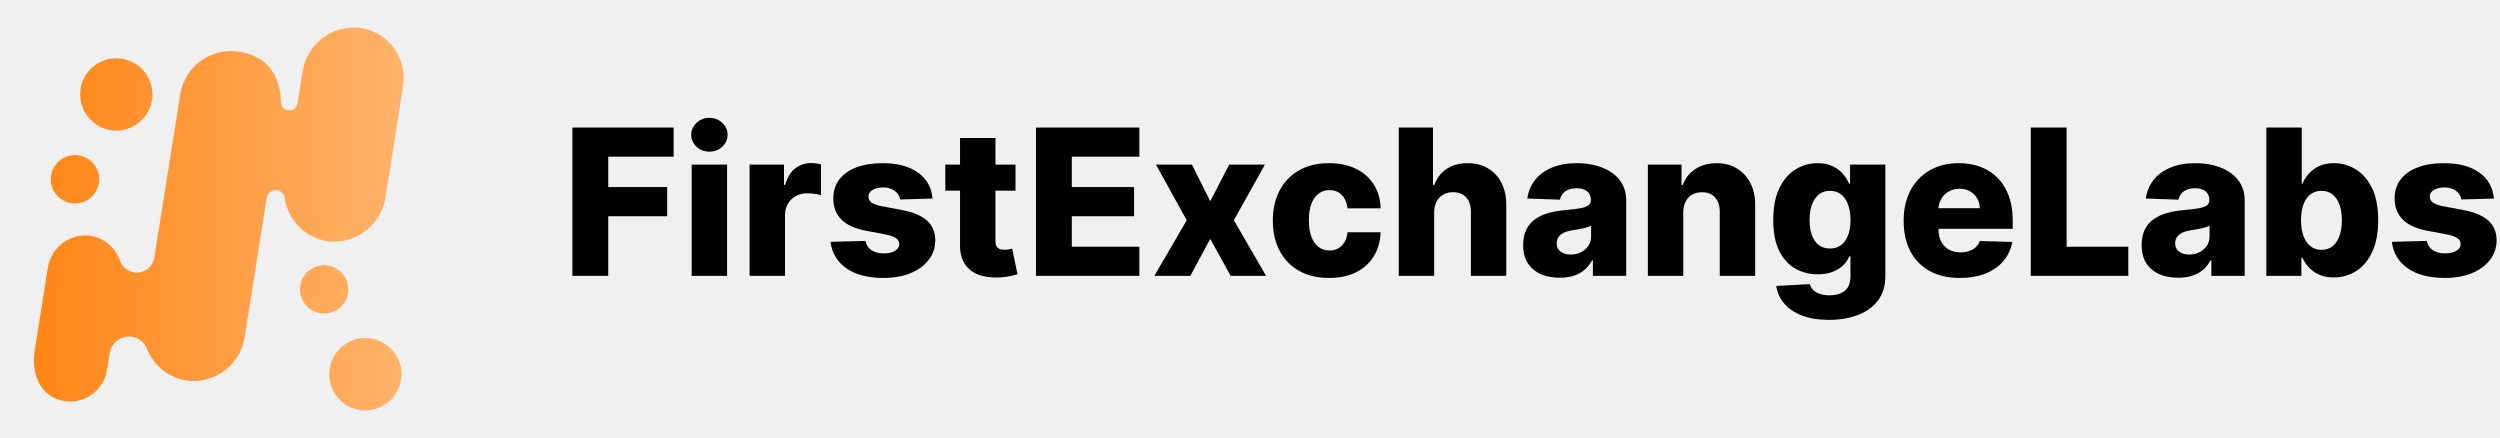
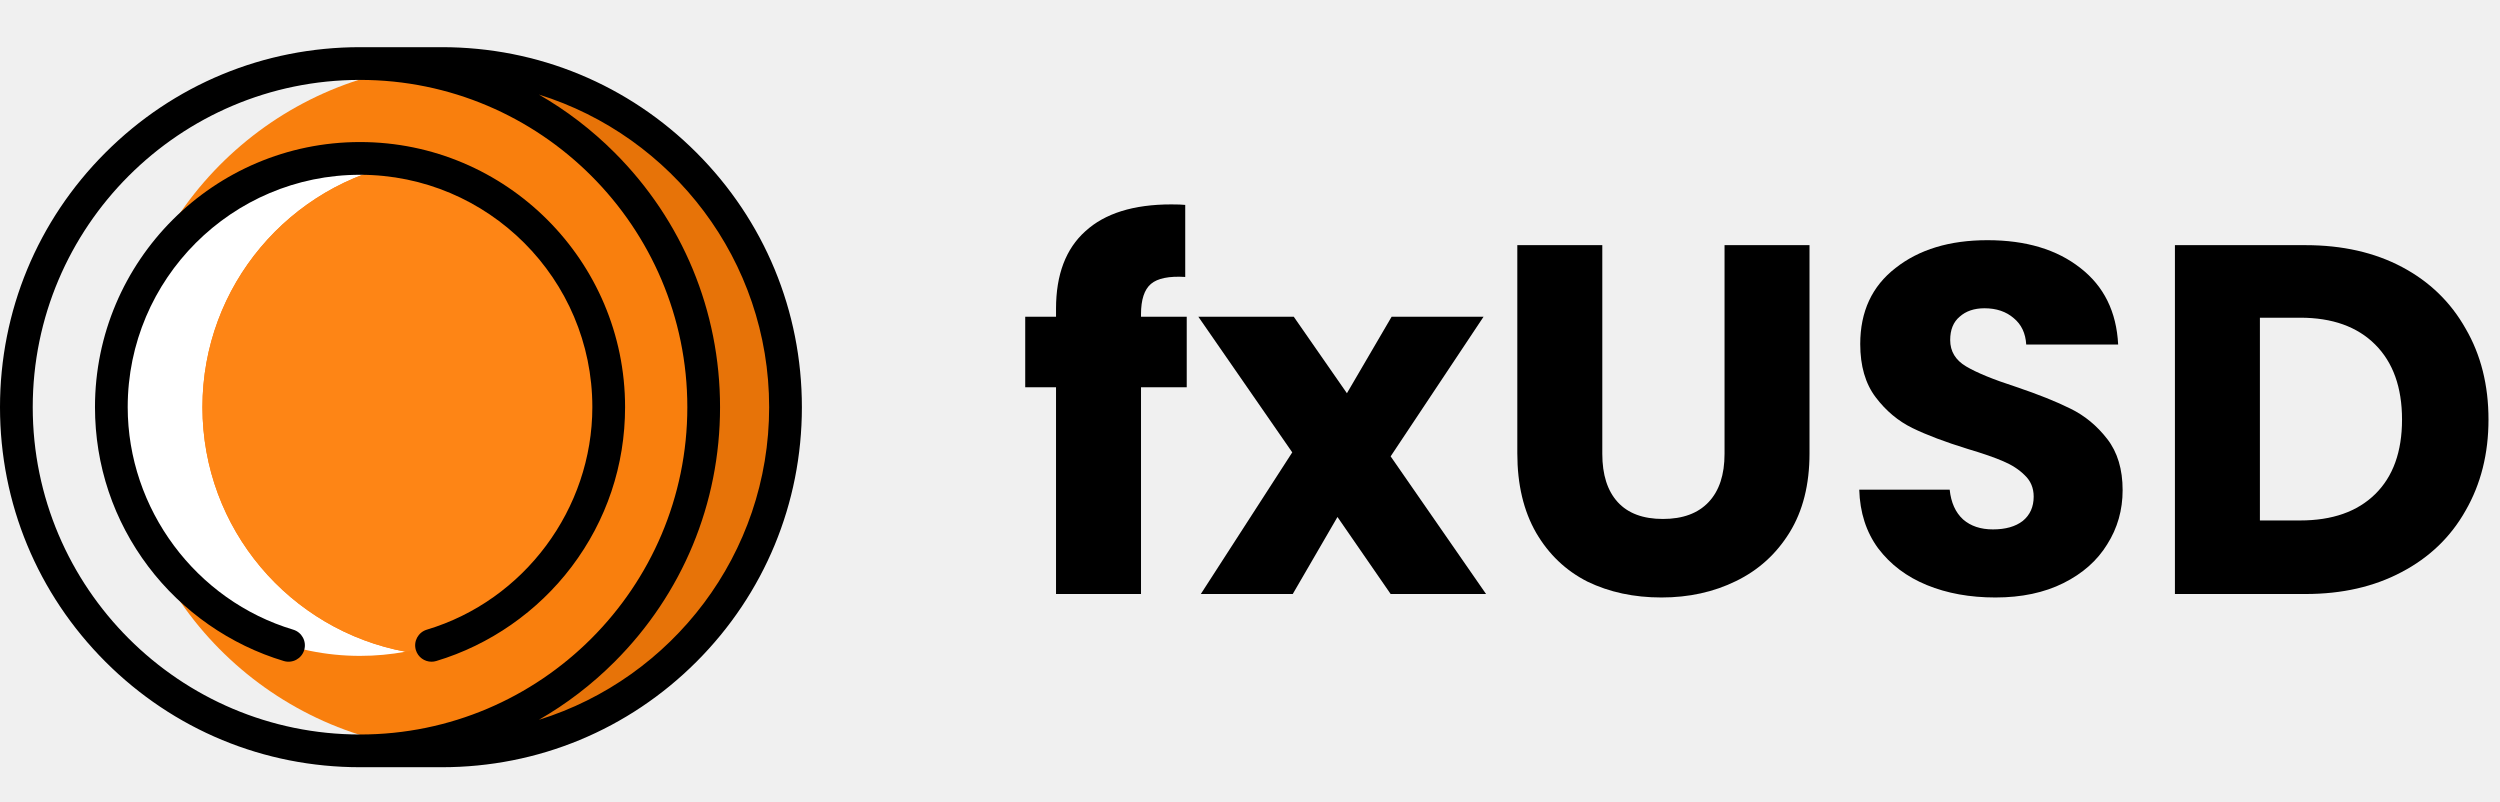
- <svg xmlns="http://www.w3.org/2000/svg" width="297" height="52" viewBox="0 0 297 52" fill="none">
-   <path d="M47.889 10.229L45.801 23.424C45.564 24.987 44.741 26.401 43.498 27.378C42.256 28.354 40.688 28.82 39.114 28.681C37.788 28.526 36.551 27.937 35.596 27.005C34.641 26.073 34.021 24.851 33.833 23.53C33.801 23.299 33.697 23.083 33.535 22.915C33.373 22.747 33.161 22.635 32.931 22.596C32.645 22.553 32.353 22.623 32.118 22.791C32.002 22.873 31.904 22.979 31.831 23.1C31.756 23.222 31.708 23.357 31.688 23.498L29.079 39.967C28.859 41.511 28.062 42.915 26.848 43.895C25.635 44.875 24.095 45.358 22.539 45.248C21.416 45.148 20.344 44.735 19.445 44.056C18.545 43.376 17.855 42.458 17.453 41.405C17.259 40.94 16.919 40.551 16.484 40.297C16.049 40.043 15.543 39.938 15.043 39.998C14.543 40.058 14.076 40.279 13.713 40.628C13.35 40.978 13.111 41.436 13.033 41.933L12.707 43.964C12.543 45.005 12.012 45.953 11.211 46.637C10.409 47.321 9.39 47.696 8.336 47.694C7.96 47.693 7.586 47.644 7.223 47.548C4.867 46.946 3.656 44.582 4.144 41.543L5.679 31.834C5.844 30.738 6.403 29.741 7.251 29.029C8.1 28.317 9.179 27.939 10.286 27.966C11.155 28.01 11.992 28.309 12.692 28.827C13.391 29.344 13.923 30.057 14.219 30.875C14.339 31.252 14.56 31.59 14.857 31.85C15.155 32.111 15.519 32.285 15.909 32.354C16.184 32.4 16.466 32.39 16.738 32.326C17.01 32.262 17.266 32.145 17.492 31.981C17.719 31.817 17.91 31.609 18.055 31.371C18.2 31.132 18.296 30.867 18.338 30.591L21.426 11.139C21.703 9.543 22.601 8.121 23.925 7.186C25.248 6.251 26.889 5.878 28.486 6.151C31.558 6.638 33.329 8.816 33.361 12.123C33.363 12.306 33.416 12.485 33.513 12.64C33.609 12.795 33.747 12.921 33.911 13.003C34.075 13.085 34.258 13.121 34.44 13.106C34.623 13.091 34.797 13.027 34.946 12.919C35.052 12.843 35.143 12.746 35.211 12.634C35.279 12.523 35.325 12.398 35.344 12.269L35.937 8.556C36.167 6.978 36.998 5.55 38.257 4.571C39.515 3.591 41.103 3.135 42.689 3.299C43.491 3.4 44.264 3.661 44.964 4.067C45.663 4.473 46.273 5.015 46.758 5.662C47.243 6.308 47.593 7.046 47.788 7.831C47.982 8.615 48.016 9.431 47.889 10.229ZM43.412 40.162C42.562 40.161 41.731 40.412 41.025 40.884C40.318 41.355 39.767 42.026 39.441 42.811C39.116 43.596 39.031 44.459 39.196 45.293C39.362 46.126 39.771 46.892 40.371 47.492C40.972 48.093 41.738 48.502 42.571 48.668C43.404 48.833 44.268 48.748 45.053 48.422C45.838 48.097 46.508 47.546 46.98 46.839C47.451 46.132 47.703 45.302 47.702 44.452C47.7 43.315 47.247 42.225 46.443 41.421C45.639 40.617 44.549 40.164 43.412 40.162ZM41.381 34.377C41.381 33.809 41.214 33.253 40.899 32.781C40.584 32.308 40.136 31.939 39.611 31.721C39.087 31.503 38.509 31.445 37.952 31.555C37.395 31.665 36.883 31.938 36.48 32.339C36.078 32.74 35.804 33.252 35.692 33.809C35.581 34.365 35.637 34.943 35.853 35.468C36.07 35.993 36.438 36.443 36.909 36.759C37.381 37.075 37.936 37.244 38.504 37.245C39.265 37.244 39.995 36.941 40.534 36.404C41.072 35.867 41.377 35.138 41.381 34.377ZM13.812 15.511C14.662 15.511 15.492 15.26 16.199 14.789C16.905 14.318 17.456 13.648 17.782 12.864C18.108 12.079 18.194 11.216 18.029 10.383C17.864 9.55 17.456 8.784 16.856 8.183C16.256 7.582 15.491 7.172 14.658 7.006C13.825 6.839 12.962 6.924 12.177 7.248C11.392 7.572 10.721 8.122 10.248 8.828C9.776 9.533 9.523 10.363 9.523 11.213C9.523 12.351 9.975 13.443 10.779 14.248C11.583 15.054 12.674 15.508 13.812 15.511ZM8.913 24.172C9.482 24.172 10.038 24.003 10.511 23.687C10.984 23.371 11.353 22.922 11.57 22.396C11.788 21.871 11.845 21.293 11.734 20.735C11.623 20.177 11.349 19.664 10.947 19.262C10.545 18.86 10.032 18.586 9.474 18.475C8.916 18.364 8.338 18.421 7.812 18.638C7.287 18.856 6.838 19.225 6.522 19.698C6.206 20.171 6.037 20.727 6.037 21.296C6.037 21.674 6.111 22.048 6.255 22.397C6.4 22.746 6.612 23.063 6.879 23.33C7.146 23.597 7.463 23.809 7.812 23.953C8.161 24.098 8.535 24.172 8.913 24.172Z" fill="url(#paint0_linear_1_4)" />
-   <path d="M68 32.77V15.153H80.026V18.611H72.258V22.224H79.26V25.69H72.258V32.77H68Z" fill="black" />
-   <path d="M82.17 32.77V19.557H86.376V32.77H82.17ZM84.277 18.017C83.687 18.017 83.179 17.822 82.755 17.432C82.331 17.037 82.118 16.561 82.118 16.004C82.118 15.454 82.331 14.983 82.755 14.594C83.179 14.198 83.687 14 84.277 14C84.874 14 85.381 14.198 85.8 14.594C86.224 14.983 86.437 15.454 86.437 16.004C86.437 16.561 86.224 17.037 85.8 17.432C85.381 17.822 84.874 18.017 84.277 18.017Z" fill="black" />
-   <path d="M89.054 32.77V19.557H93.14V21.966H93.277C93.518 21.094 93.911 20.446 94.456 20.021C95.001 19.591 95.634 19.376 96.357 19.376C96.552 19.376 96.753 19.391 96.959 19.419C97.166 19.442 97.358 19.48 97.535 19.531V23.187C97.335 23.118 97.071 23.064 96.744 23.024C96.423 22.983 96.136 22.963 95.884 22.963C95.385 22.963 94.935 23.075 94.533 23.299C94.138 23.517 93.825 23.824 93.596 24.219C93.372 24.609 93.26 25.068 93.26 25.596V32.77H89.054Z" fill="black" />
-   <path d="M110.785 23.591L106.923 23.695C106.882 23.419 106.773 23.176 106.596 22.963C106.418 22.745 106.186 22.576 105.899 22.456C105.618 22.33 105.291 22.267 104.918 22.267C104.431 22.267 104.015 22.364 103.671 22.559C103.333 22.754 103.166 23.018 103.172 23.351C103.166 23.609 103.27 23.832 103.482 24.021C103.7 24.211 104.087 24.363 104.643 24.477L107.189 24.959C108.508 25.212 109.489 25.63 110.131 26.215C110.779 26.8 111.106 27.574 111.112 28.538C111.106 29.444 110.837 30.232 110.303 30.903C109.776 31.574 109.053 32.096 108.135 32.469C107.218 32.836 106.168 33.019 104.987 33.019C103.1 33.019 101.612 32.632 100.523 31.858C99.439 31.078 98.819 30.034 98.665 28.727L102.819 28.624C102.911 29.105 103.149 29.472 103.533 29.725C103.918 29.977 104.408 30.103 105.004 30.103C105.543 30.103 105.982 30.003 106.32 29.802C106.659 29.601 106.831 29.335 106.837 29.002C106.831 28.704 106.699 28.466 106.441 28.288C106.183 28.105 105.778 27.961 105.228 27.858L102.923 27.419C101.598 27.178 100.611 26.734 99.963 26.086C99.315 25.432 98.994 24.601 99 23.591C98.994 22.708 99.229 21.954 99.705 21.329C100.181 20.698 100.858 20.216 101.735 19.884C102.613 19.551 103.648 19.385 104.841 19.385C106.63 19.385 108.041 19.761 109.073 20.512C110.105 21.257 110.676 22.284 110.785 23.591Z" fill="black" />
-   <path d="M120.641 19.557V22.654H112.305V19.557H120.641ZM114.052 16.391H118.258V28.615C118.258 28.873 118.298 29.082 118.378 29.243C118.465 29.398 118.588 29.51 118.748 29.578C118.909 29.642 119.101 29.673 119.325 29.673C119.485 29.673 119.654 29.659 119.832 29.63C120.016 29.596 120.153 29.567 120.245 29.544L120.882 32.581C120.681 32.638 120.397 32.71 120.03 32.796C119.669 32.882 119.236 32.936 118.731 32.959C117.745 33.005 116.899 32.89 116.194 32.615C115.494 32.334 114.958 31.898 114.585 31.308C114.218 30.717 114.04 29.974 114.052 29.08V16.391Z" fill="black" />
-   <path d="M123.071 32.77V15.153H135.355V18.611H127.329V22.224H134.727V25.69H127.329V29.312H135.355V32.77H123.071Z" fill="black" />
-   <path d="M141.6 19.557L143.776 23.91L146.03 19.557H150.271L146.581 26.163L150.409 32.77H146.202L143.776 28.383L141.411 32.77H137.144L140.981 26.163L137.333 19.557H141.6Z" fill="black" />
-   <path d="M157.886 33.019C156.492 33.019 155.297 32.733 154.299 32.159C153.307 31.586 152.544 30.788 152.011 29.768C151.477 28.741 151.211 27.554 151.211 26.206C151.211 24.853 151.477 23.666 152.011 22.645C152.55 21.619 153.315 20.819 154.308 20.245C155.305 19.672 156.495 19.385 157.877 19.385C159.099 19.385 160.163 19.606 161.069 20.047C161.981 20.489 162.692 21.114 163.202 21.923C163.718 22.725 163.991 23.669 164.019 24.753H160.088C160.008 24.076 159.778 23.546 159.4 23.161C159.027 22.777 158.54 22.585 157.938 22.585C157.45 22.585 157.023 22.723 156.656 22.998C156.289 23.267 156.002 23.669 155.796 24.202C155.595 24.73 155.495 25.384 155.495 26.163C155.495 26.943 155.595 27.603 155.796 28.142C156.002 28.675 156.289 29.08 156.656 29.355C157.023 29.624 157.45 29.759 157.938 29.759C158.328 29.759 158.672 29.676 158.97 29.51C159.274 29.343 159.523 29.1 159.718 28.779C159.913 28.452 160.037 28.056 160.088 27.591H164.019C163.979 28.681 163.707 29.633 163.202 30.447C162.703 31.262 162.001 31.895 161.095 32.348C160.194 32.796 159.125 33.019 157.886 33.019Z" fill="black" />
-   <path d="M170.378 25.234V32.77H166.172V15.153H170.241V21.983H170.387C170.685 21.169 171.173 20.532 171.849 20.073C172.532 19.614 173.366 19.385 174.353 19.385C175.282 19.385 176.09 19.591 176.778 20.004C177.467 20.412 178 20.988 178.378 21.733C178.763 22.479 178.952 23.351 178.946 24.348V32.77H174.74V25.174C174.746 24.44 174.562 23.867 174.189 23.454C173.816 23.041 173.292 22.834 172.615 22.834C172.173 22.834 171.784 22.932 171.445 23.127C171.113 23.316 170.852 23.588 170.662 23.944C170.479 24.3 170.384 24.73 170.378 25.234Z" fill="black" />
-   <path d="M185.297 32.993C184.454 32.993 183.705 32.853 183.052 32.572C182.404 32.285 181.89 31.855 181.512 31.282C181.139 30.703 180.953 29.977 180.953 29.105C180.953 28.371 181.082 27.752 181.34 27.247C181.598 26.743 181.953 26.333 182.406 26.017C182.859 25.702 183.381 25.464 183.972 25.303C184.563 25.137 185.194 25.025 185.865 24.968C186.616 24.899 187.221 24.827 187.68 24.753C188.138 24.672 188.471 24.561 188.677 24.417C188.89 24.268 188.996 24.059 188.996 23.789V23.746C188.996 23.305 188.844 22.963 188.54 22.723C188.236 22.482 187.826 22.361 187.31 22.361C186.753 22.361 186.306 22.482 185.968 22.723C185.629 22.963 185.414 23.296 185.323 23.72L181.443 23.583C181.558 22.78 181.853 22.063 182.329 21.432C182.811 20.796 183.47 20.297 184.308 19.936C185.151 19.569 186.163 19.385 187.344 19.385C188.187 19.385 188.964 19.485 189.675 19.686C190.386 19.881 191.006 20.168 191.533 20.546C192.061 20.919 192.468 21.378 192.755 21.923C193.047 22.467 193.194 23.09 193.194 23.789V32.77H189.237V30.929H189.133C188.898 31.376 188.597 31.755 188.23 32.065C187.869 32.374 187.442 32.606 186.948 32.761C186.461 32.916 185.91 32.993 185.297 32.993ZM186.596 30.241C187.049 30.241 187.456 30.149 187.817 29.966C188.184 29.782 188.477 29.53 188.695 29.209C188.913 28.882 189.021 28.503 189.021 28.073V26.817C188.901 26.88 188.755 26.938 188.583 26.989C188.416 27.041 188.233 27.09 188.032 27.136C187.832 27.181 187.625 27.221 187.413 27.256C187.201 27.29 186.997 27.322 186.802 27.351C186.406 27.414 186.068 27.511 185.787 27.643C185.512 27.775 185.3 27.947 185.151 28.159C185.007 28.366 184.935 28.612 184.935 28.899C184.935 29.335 185.09 29.667 185.4 29.897C185.715 30.126 186.114 30.241 186.596 30.241Z" fill="black" />
-   <path d="M199.972 25.234V32.77H195.766V19.557H199.766V21.983H199.912C200.204 21.174 200.703 20.541 201.409 20.082C202.114 19.617 202.954 19.385 203.929 19.385C204.858 19.385 205.664 19.594 206.346 20.013C207.034 20.426 207.568 21.005 207.946 21.75C208.33 22.49 208.52 23.356 208.514 24.348V32.77H204.308V25.174C204.313 24.44 204.127 23.867 203.748 23.454C203.376 23.041 202.857 22.834 202.191 22.834C201.75 22.834 201.36 22.932 201.021 23.127C200.689 23.316 200.431 23.588 200.247 23.944C200.07 24.3 199.978 24.73 199.972 25.234Z" fill="black" />
-   <path d="M217.277 38C216.021 38 214.946 37.825 214.052 37.475C213.157 37.125 212.454 36.647 211.944 36.039C211.434 35.431 211.127 34.743 211.024 33.974L215.006 33.751C215.081 34.02 215.219 34.255 215.419 34.456C215.626 34.657 215.892 34.812 216.219 34.92C216.552 35.029 216.942 35.084 217.389 35.084C218.095 35.084 218.677 34.912 219.135 34.568C219.6 34.229 219.832 33.636 219.832 32.787V30.465H219.686C219.52 30.872 219.267 31.236 218.929 31.557C218.591 31.878 218.169 32.13 217.665 32.314C217.166 32.498 216.592 32.589 215.944 32.589C214.981 32.589 214.097 32.366 213.295 31.918C212.497 31.465 211.858 30.766 211.376 29.819C210.9 28.867 210.662 27.643 210.662 26.146C210.662 24.604 210.909 23.333 211.402 22.335C211.895 21.332 212.54 20.589 213.338 20.108C214.14 19.626 215.004 19.385 215.927 19.385C216.621 19.385 217.214 19.505 217.708 19.746C218.206 19.981 218.616 20.285 218.938 20.658C219.259 21.031 219.503 21.418 219.669 21.819H219.789V19.557H223.978V32.822C223.978 33.94 223.697 34.883 223.135 35.652C222.573 36.42 221.788 37.002 220.778 37.398C219.769 37.799 218.602 38 217.277 38ZM217.406 29.527C217.917 29.527 218.353 29.392 218.714 29.123C219.075 28.853 219.353 28.466 219.548 27.961C219.743 27.457 219.841 26.852 219.841 26.146C219.841 25.429 219.743 24.813 219.548 24.297C219.359 23.775 219.081 23.373 218.714 23.093C218.353 22.811 217.917 22.671 217.406 22.671C216.885 22.671 216.443 22.814 216.082 23.101C215.72 23.388 215.445 23.792 215.256 24.314C215.072 24.83 214.981 25.441 214.981 26.146C214.981 26.852 215.075 27.457 215.265 27.961C215.454 28.466 215.726 28.853 216.082 29.123C216.443 29.392 216.885 29.527 217.406 29.527Z" fill="black" />
-   <path d="M232.837 33.019C231.454 33.019 230.262 32.747 229.258 32.202C228.26 31.652 227.492 30.869 226.953 29.854C226.419 28.833 226.153 27.62 226.153 26.215C226.153 24.85 226.422 23.657 226.961 22.637C227.5 21.61 228.26 20.813 229.241 20.245C230.221 19.672 231.377 19.385 232.708 19.385C233.648 19.385 234.508 19.531 235.288 19.824C236.068 20.116 236.742 20.549 237.31 21.123C237.877 21.696 238.319 22.404 238.634 23.247C238.95 24.085 239.108 25.045 239.108 26.129V27.178H227.624V24.735H235.194C235.188 24.288 235.082 23.89 234.875 23.54C234.669 23.19 234.385 22.918 234.024 22.723C233.668 22.522 233.258 22.422 232.794 22.422C232.323 22.422 231.902 22.528 231.529 22.74C231.156 22.946 230.861 23.23 230.643 23.591C230.425 23.947 230.31 24.351 230.299 24.804V27.29C230.299 27.829 230.405 28.302 230.617 28.71C230.829 29.111 231.13 29.424 231.52 29.647C231.91 29.871 232.375 29.983 232.914 29.983C233.287 29.983 233.625 29.931 233.929 29.828C234.233 29.725 234.494 29.573 234.712 29.372C234.93 29.171 235.093 28.925 235.202 28.632L239.064 28.744C238.904 29.61 238.551 30.364 238.006 31.006C237.467 31.643 236.759 32.139 235.882 32.495C235.004 32.844 233.989 33.019 232.837 33.019Z" fill="black" />
-   <path d="M241.256 32.77V15.153H245.514V29.312H252.843V32.77H241.256Z" fill="black" />
-   <path d="M258.772 32.993C257.929 32.993 257.181 32.853 256.527 32.572C255.879 32.285 255.366 31.855 254.987 31.282C254.614 30.703 254.428 29.977 254.428 29.105C254.428 28.371 254.557 27.752 254.815 27.247C255.073 26.743 255.429 26.333 255.882 26.017C256.335 25.702 256.857 25.464 257.447 25.303C258.038 25.137 258.669 25.025 259.34 24.968C260.091 24.899 260.696 24.827 261.155 24.753C261.614 24.672 261.946 24.561 262.153 24.417C262.365 24.268 262.471 24.059 262.471 23.789V23.746C262.471 23.305 262.319 22.963 262.015 22.723C261.711 22.482 261.301 22.361 260.785 22.361C260.229 22.361 259.781 22.482 259.443 22.723C259.105 22.963 258.89 23.296 258.798 23.72L254.918 23.583C255.033 22.78 255.328 22.063 255.804 21.432C256.286 20.796 256.945 20.297 257.783 19.936C258.626 19.569 259.638 19.385 260.819 19.385C261.662 19.385 262.439 19.485 263.151 19.686C263.862 19.881 264.481 20.168 265.009 20.546C265.536 20.919 265.943 21.378 266.23 21.923C266.523 22.467 266.669 23.09 266.669 23.789V32.77H262.712V30.929H262.609C262.373 31.376 262.072 31.755 261.705 32.065C261.344 32.374 260.917 32.606 260.424 32.761C259.936 32.916 259.386 32.993 258.772 32.993ZM260.071 30.241C260.524 30.241 260.931 30.149 261.292 29.966C261.659 29.782 261.952 29.53 262.17 29.209C262.388 28.882 262.497 28.503 262.497 28.073V26.817C262.376 26.88 262.23 26.938 262.058 26.989C261.892 27.041 261.708 27.09 261.508 27.136C261.307 27.181 261.1 27.221 260.888 27.256C260.676 27.29 260.472 27.322 260.277 27.351C259.882 27.414 259.543 27.511 259.262 27.643C258.987 27.775 258.775 27.947 258.626 28.159C258.482 28.366 258.411 28.612 258.411 28.899C258.411 29.335 258.566 29.667 258.875 29.897C259.191 30.126 259.589 30.241 260.071 30.241Z" fill="black" />
-   <path d="M269.241 32.77V15.153H273.447V21.819H273.533C273.705 21.418 273.949 21.031 274.264 20.658C274.586 20.285 274.993 19.981 275.486 19.746C275.985 19.505 276.581 19.385 277.275 19.385C278.193 19.385 279.05 19.626 279.847 20.108C280.65 20.589 281.298 21.332 281.791 22.335C282.285 23.339 282.531 24.618 282.531 26.172C282.531 27.669 282.293 28.922 281.817 29.931C281.347 30.941 280.71 31.698 279.908 32.202C279.11 32.707 278.224 32.959 277.249 32.959C276.584 32.959 276.008 32.85 275.52 32.632C275.033 32.414 274.623 32.128 274.29 31.772C273.963 31.416 273.711 31.035 273.533 30.628H273.404V32.77H269.241ZM273.361 26.163C273.361 26.875 273.456 27.494 273.645 28.021C273.84 28.549 274.118 28.959 274.48 29.252C274.847 29.538 275.285 29.682 275.796 29.682C276.312 29.682 276.751 29.538 277.112 29.252C277.473 28.959 277.745 28.549 277.929 28.021C278.118 27.494 278.213 26.875 278.213 26.163C278.213 25.452 278.118 24.836 277.929 24.314C277.745 23.792 277.473 23.388 277.112 23.101C276.756 22.814 276.318 22.671 275.796 22.671C275.28 22.671 274.841 22.811 274.48 23.093C274.118 23.373 273.84 23.775 273.645 24.297C273.456 24.819 273.361 25.441 273.361 26.163Z" fill="black" />
-   <path d="M296.271 23.591L292.409 23.695C292.368 23.419 292.259 23.176 292.082 22.963C291.904 22.745 291.672 22.576 291.385 22.456C291.104 22.33 290.777 22.267 290.404 22.267C289.917 22.267 289.501 22.364 289.157 22.559C288.819 22.754 288.652 23.018 288.658 23.351C288.652 23.609 288.756 23.832 288.968 24.021C289.186 24.211 289.573 24.363 290.129 24.477L292.675 24.959C293.994 25.212 294.975 25.63 295.617 26.215C296.265 26.8 296.592 27.574 296.598 28.538C296.592 29.444 296.323 30.232 295.789 30.903C295.262 31.574 294.539 32.096 293.621 32.469C292.704 32.836 291.654 33.019 290.473 33.019C288.586 33.019 287.098 32.632 286.009 31.858C284.925 31.078 284.305 30.034 284.151 28.727L288.305 28.624C288.397 29.105 288.635 29.472 289.019 29.725C289.404 29.977 289.894 30.103 290.49 30.103C291.029 30.103 291.468 30.003 291.806 29.802C292.145 29.601 292.317 29.335 292.323 29.002C292.317 28.704 292.185 28.466 291.927 28.288C291.669 28.105 291.264 27.961 290.714 27.858L288.409 27.419C287.084 27.178 286.097 26.734 285.449 26.086C284.801 25.432 284.48 24.601 284.486 23.591C284.48 22.708 284.715 21.954 285.191 21.329C285.667 20.698 286.344 20.216 287.221 19.884C288.099 19.551 289.134 19.385 290.327 19.385C292.116 19.385 293.527 19.761 294.559 20.512C295.591 21.257 296.162 22.284 296.271 23.591Z" fill="black" />
-   <defs>
-     <linearGradient id="paint0_linear_1_4" x1="4.037" y1="26.001" x2="47.966" y2="26.001" gradientUnits="userSpaceOnUse">
-       <stop stop-color="#FE8515" />
-       <stop offset="1" stop-color="#FFB36C" />
-     </linearGradient>
-   </defs>
+ <svg xmlns="http://www.w3.org/2000/svg" width="159" height="51" viewBox="0 0 159 51" fill="none">
+   <path d="M31.815 4.356C21.512 6.119 13.67 15.092 13.67 25.898C13.67 36.704 21.512 45.676 31.815 47.439C42.118 45.676 49.959 36.704 49.959 25.898C49.959 15.092 42.118 6.119 31.815 4.356Z" fill="#E77308" />
+   <path d="M26.193 4.288C15.686 5.877 7.633 14.947 7.633 25.898C7.633 36.849 15.686 45.918 26.194 47.507C36.701 45.918 44.754 36.849 44.754 25.898C44.754 14.947 36.701 5.877 26.193 4.288Z" fill="#F97F0D" />
+   <path d="M12.875 25.898C12.875 18.152 18.443 11.708 25.794 10.347C24.839 10.17 23.869 10.082 22.898 10.082C14.162 10.082 7.082 17.163 7.082 25.898C7.082 34.633 14.162 41.714 22.898 41.714C23.887 41.714 24.855 41.622 25.794 41.449C18.443 40.087 12.875 33.644 12.875 25.898Z" fill="white" />
+   <path d="M38.714 25.898C38.714 18.152 33.146 11.708 25.794 10.347C18.443 11.708 12.875 18.152 12.875 25.898C12.875 33.644 18.443 40.087 25.794 41.449C33.146 40.087 38.714 33.644 38.714 25.898H38.714Z" fill="#FE8515" />
+   <path d="M44.294 9.707C39.969 5.382 34.219 3 28.102 3H22.898C16.781 3 11.031 5.382 6.707 9.707C2.382 14.031 0 19.782 0 25.898C0 32.014 2.382 37.764 6.707 42.089C11.031 46.413 16.781 48.795 22.898 48.795H28.102C34.219 48.795 39.969 46.413 44.294 42.089C48.618 37.764 51 32.014 51 25.898C51 19.782 48.618 14.031 44.294 9.707ZM2.082 25.898C2.082 14.42 11.42 5.082 22.898 5.082C34.375 5.082 43.714 14.42 43.714 25.898C43.714 37.376 34.375 46.714 22.898 46.714C11.42 46.714 2.082 37.376 2.082 25.898ZM34.273 45.78C36.013 44.781 37.632 43.546 39.089 42.089C43.413 37.764 45.795 32.014 45.795 25.898C45.795 19.782 43.413 14.031 39.089 9.707C37.632 8.25 36.013 7.014 34.273 6.015C42.748 8.651 48.918 16.567 48.918 25.898C48.918 35.228 42.748 43.145 34.273 45.78Z" fill="black" />
+   <path d="M27.445 42.085C26.997 42.085 26.583 41.794 26.448 41.343C26.283 40.792 26.596 40.212 27.146 40.047C33.344 38.189 37.673 32.368 37.673 25.891C37.673 17.744 31.045 11.116 22.897 11.116C14.75 11.116 8.122 17.744 8.122 25.891C8.122 32.368 12.451 38.189 18.649 40.047C19.199 40.212 19.512 40.792 19.347 41.343C19.182 41.893 18.601 42.206 18.051 42.041C14.65 41.022 11.592 38.892 9.441 36.045C7.216 33.102 6.041 29.59 6.041 25.891C6.041 16.596 13.603 9.034 22.897 9.034C32.193 9.034 39.755 16.596 39.755 25.891C39.755 29.59 38.579 33.102 36.354 36.045C34.203 38.892 31.145 41.022 27.744 42.041C27.644 42.071 27.544 42.085 27.445 42.085Z" fill="black" />
+   <path d="M75.476 24.631H72.568V37.779H67.163V24.631H65.204V20.143H67.163V19.637C67.163 17.467 67.785 15.823 69.028 14.707C70.271 13.569 72.094 13 74.496 13C74.896 13 75.191 13.011 75.381 13.032V17.614C74.349 17.551 73.622 17.699 73.2 18.057C72.779 18.415 72.568 19.058 72.568 19.985V20.143H75.476V24.631Z" fill="black" />
+   <path d="M88.445 37.779L85.063 32.88L82.219 37.779H76.372L82.187 28.771L76.214 20.143H82.282L85.664 25.01L88.508 20.143H94.355L88.445 29.024L94.513 37.779H88.445Z" fill="black" />
+   <path d="M101.906 15.592V28.866C101.906 30.193 102.232 31.215 102.885 31.932C103.539 32.648 104.497 33.006 105.762 33.006C107.026 33.006 107.995 32.648 108.669 31.932C109.344 31.215 109.681 30.193 109.681 28.866V15.592H115.085V28.834C115.085 30.815 114.664 32.49 113.821 33.86C112.978 35.229 111.84 36.262 110.408 36.957C108.996 37.652 107.416 38 105.667 38C103.918 38 102.348 37.663 100.958 36.989C99.588 36.293 98.503 35.261 97.702 33.891C96.901 32.501 96.501 30.815 96.501 28.834V15.592H101.906Z" fill="black" />
+   <path d="M126.908 38C125.286 38 123.832 37.737 122.547 37.21C121.261 36.683 120.229 35.904 119.449 34.871C118.691 33.839 118.29 32.595 118.248 31.142H124C124.085 31.963 124.369 32.595 124.854 33.038C125.338 33.459 125.971 33.67 126.75 33.67C127.551 33.67 128.183 33.491 128.646 33.133C129.11 32.754 129.342 32.237 129.342 31.584C129.342 31.036 129.152 30.583 128.773 30.225C128.415 29.867 127.962 29.572 127.414 29.34C126.887 29.108 126.129 28.845 125.138 28.55C123.705 28.108 122.536 27.665 121.63 27.223C120.724 26.78 119.944 26.127 119.291 25.263C118.638 24.399 118.311 23.272 118.311 21.881C118.311 19.816 119.059 18.204 120.555 17.046C122.051 15.866 124 15.276 126.402 15.276C128.847 15.276 130.817 15.866 132.313 17.046C133.809 18.204 134.609 19.827 134.715 21.913H128.868C128.826 21.196 128.562 20.638 128.078 20.238C127.593 19.816 126.971 19.606 126.213 19.606C125.56 19.606 125.033 19.785 124.633 20.143C124.232 20.48 124.032 20.975 124.032 21.628C124.032 22.345 124.369 22.903 125.043 23.303C125.718 23.704 126.771 24.136 128.204 24.599C129.637 25.084 130.796 25.547 131.681 25.99C132.587 26.432 133.366 27.075 134.019 27.918C134.673 28.761 134.999 29.846 134.999 31.173C134.999 32.437 134.673 33.586 134.019 34.618C133.387 35.651 132.46 36.472 131.238 37.083C130.016 37.694 128.573 38 126.908 38Z" fill="black" />
+   <path d="M146.637 15.592C148.976 15.592 151.02 16.055 152.769 16.982C154.518 17.909 155.866 19.216 156.814 20.901C157.784 22.566 158.268 24.494 158.268 26.685C158.268 28.855 157.784 30.783 156.814 32.469C155.866 34.155 154.507 35.461 152.737 36.388C150.988 37.315 148.955 37.779 146.637 37.779H138.325V15.592H146.637ZM146.29 33.101C148.334 33.101 149.924 32.543 151.062 31.426C152.2 30.309 152.769 28.729 152.769 26.685C152.769 24.641 152.2 23.051 151.062 21.913C149.924 20.775 148.334 20.206 146.29 20.206H143.73V33.101H146.29Z" fill="black" />
</svg>
